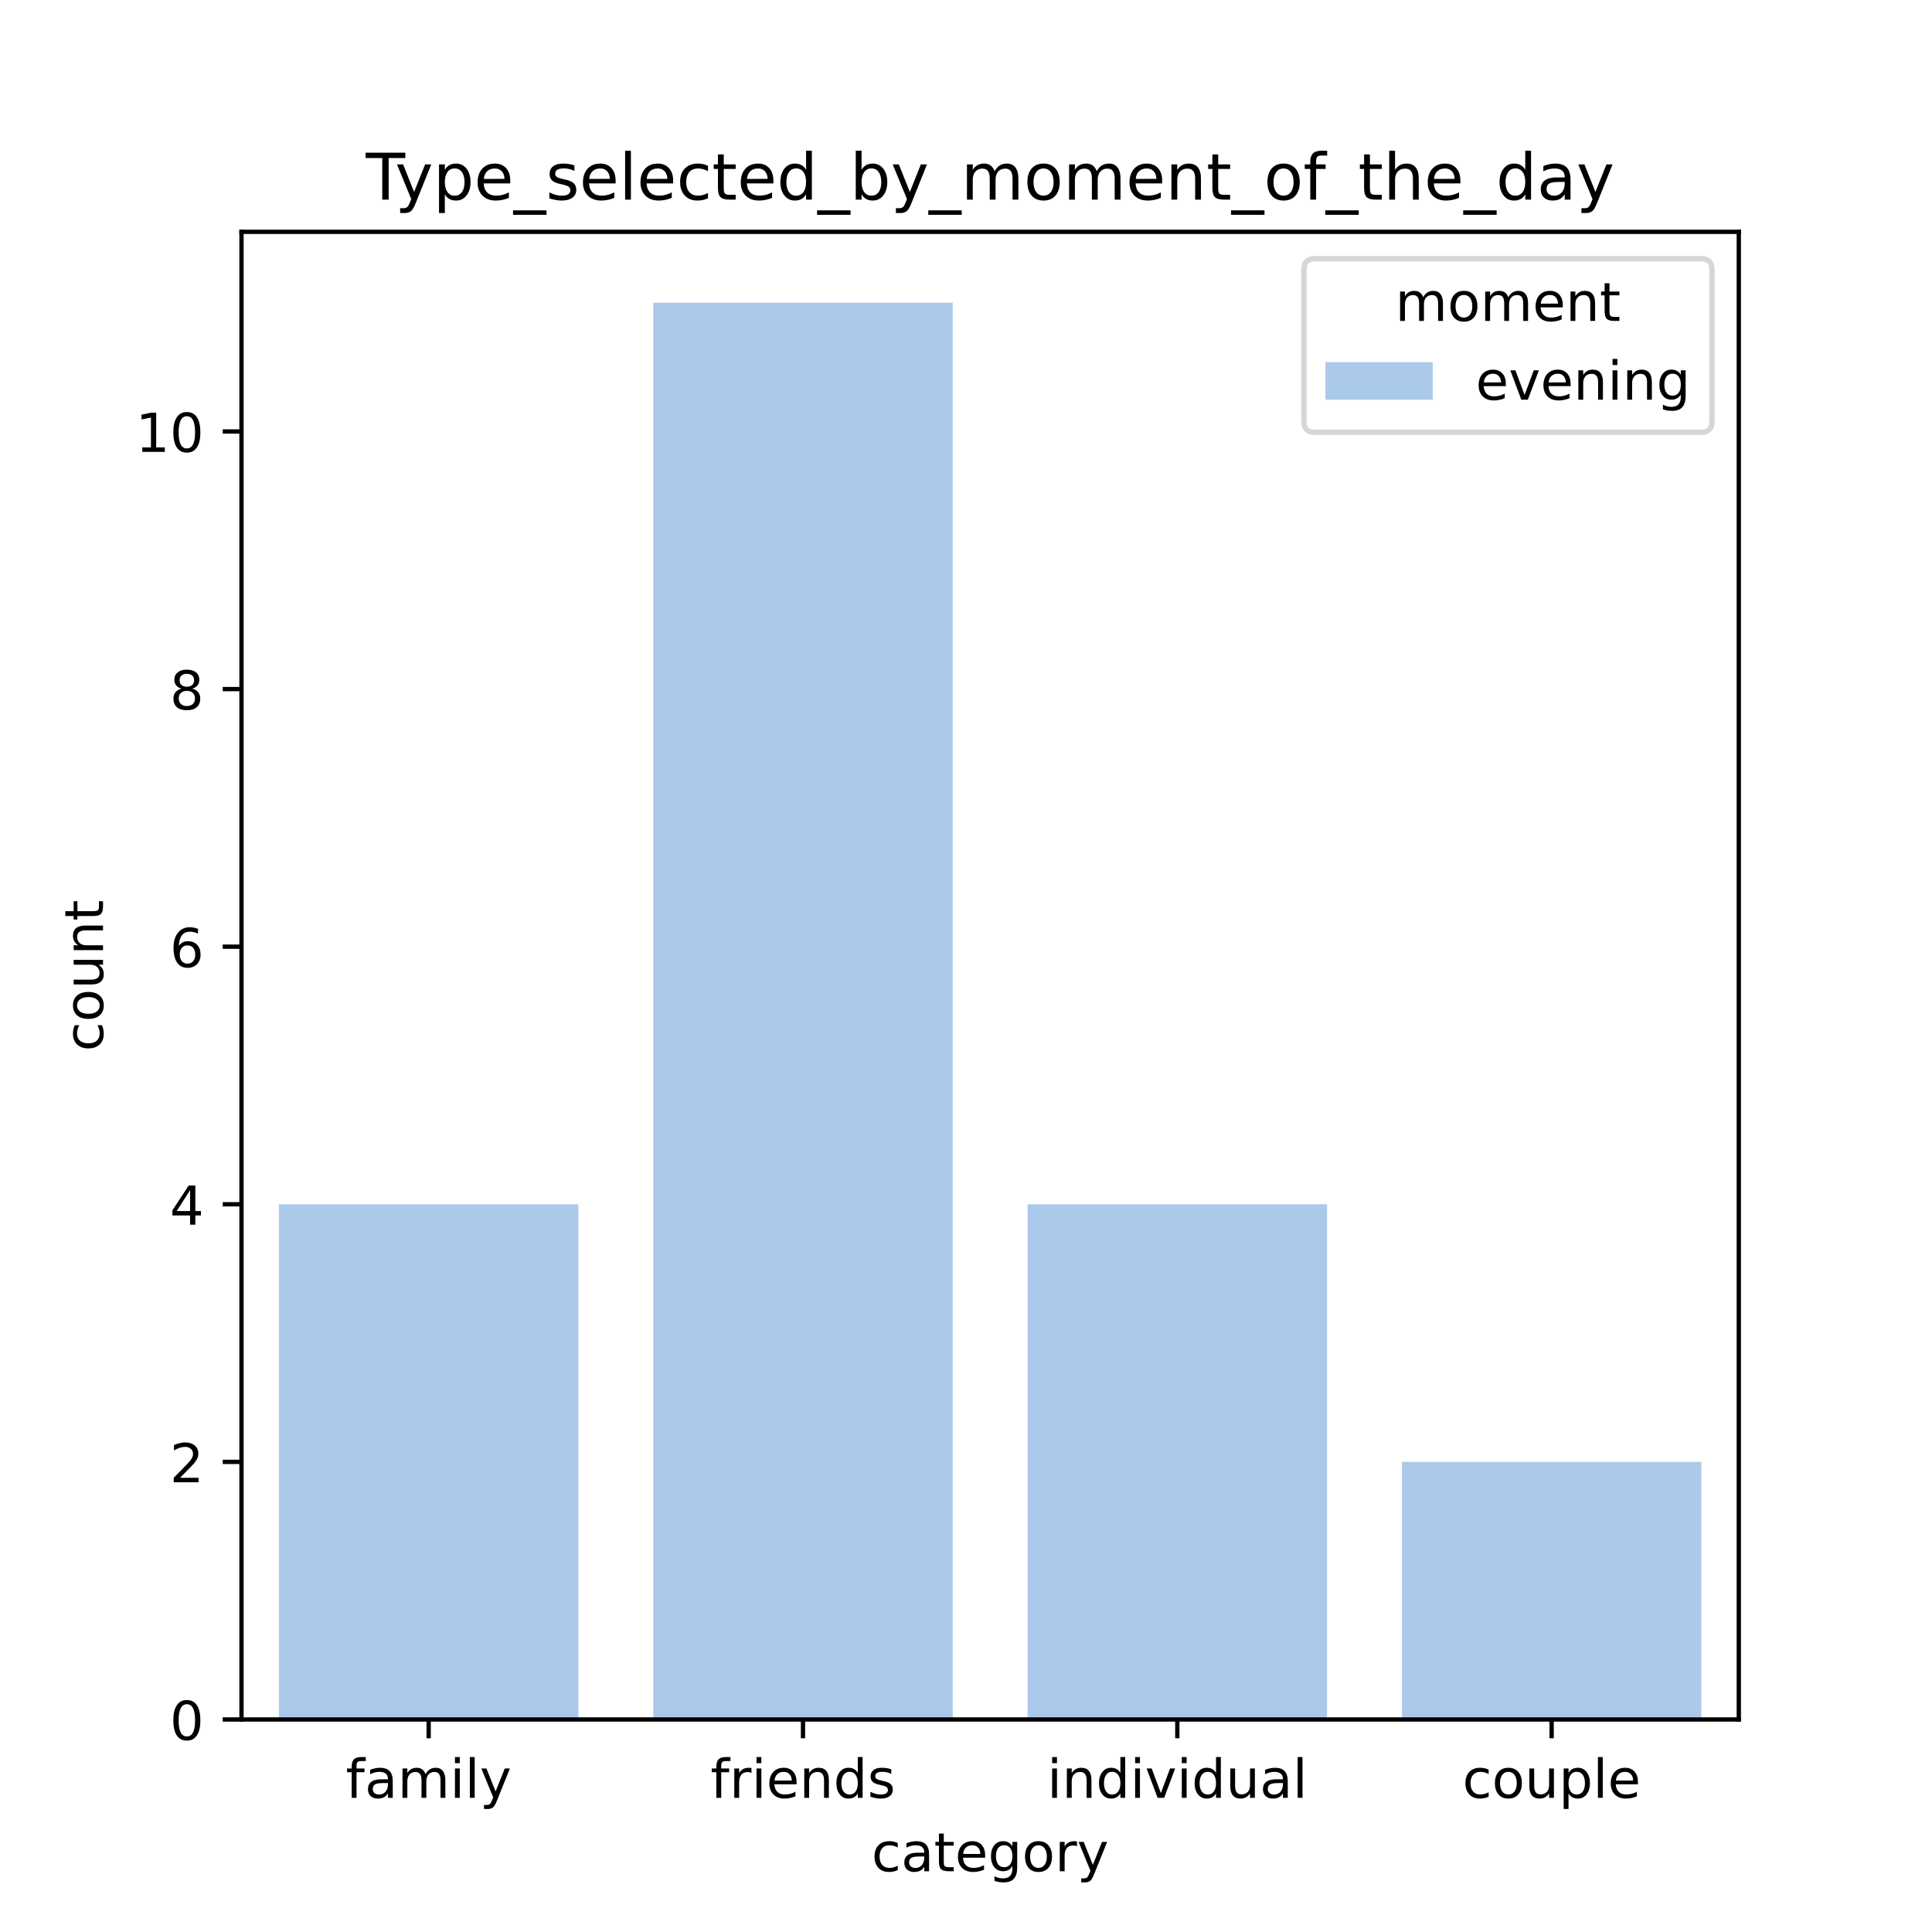
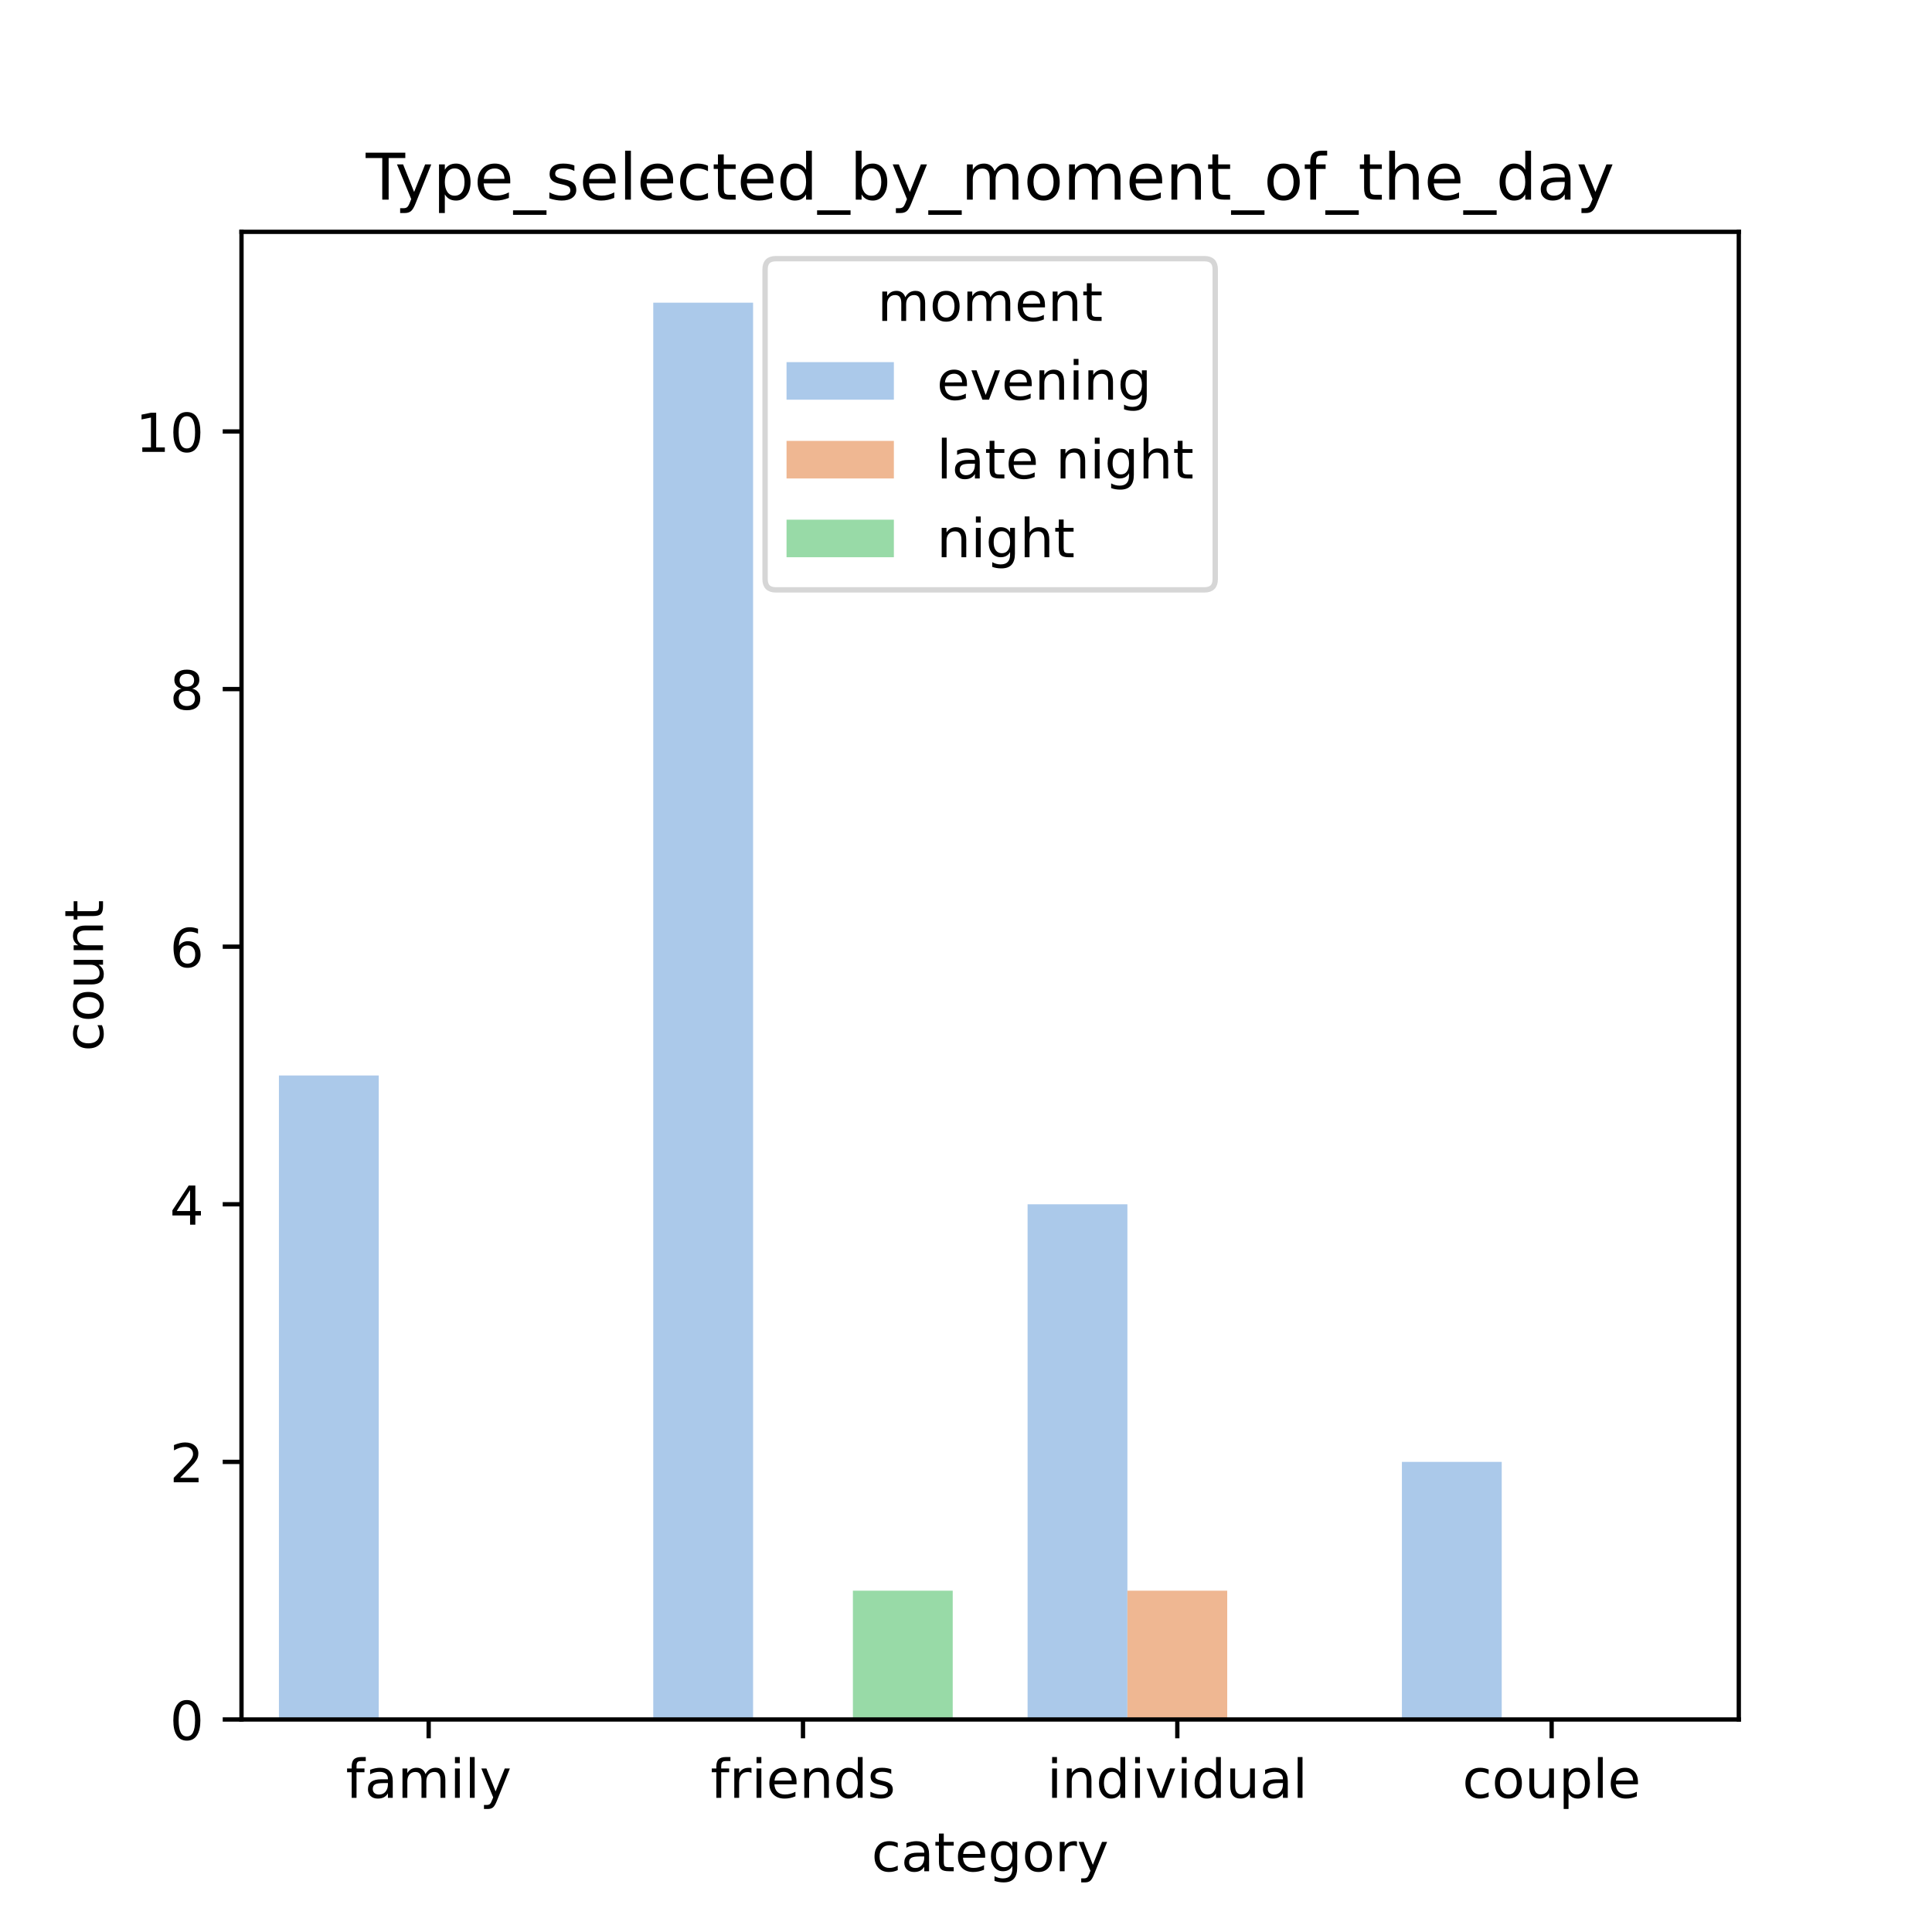
<svg xmlns="http://www.w3.org/2000/svg" xmlns:xlink="http://www.w3.org/1999/xlink" height="360pt" version="1.1" viewBox="0 0 360 360" width="360pt">
  <defs>
    <style type="text/css">*{stroke-linecap:butt;stroke-linejoin:round;}</style>
  </defs>
  <g id="figure_1">
    <g id="patch_1">
      <path d="M 0 360  L 360 360  L 360 0  L 0 0  z " style="fill:#ffffff;" />
    </g>
    <g id="axes_1">
      <g id="patch_2">
        <path d="M 45 320.4  L 324 320.4  L 324 43.2  L 45 43.2  z " style="fill:#ffffff;" />
      </g>
      <g id="patch_3">
-         <path clip-path="url(#pc3b8cd87e0)" d="M 51.975 320.4  L 107.775 320.4  L 107.775 224.4  L 51.975 224.4  z " style="fill:#abc9ea;" />
+         <path clip-path="url(#p55fa598ec5)" d="M 51.975 320.4  L 70.575 320.4  L 70.575 200.4  L 51.975 200.4  z " style="fill:#abc9ea;" />
      </g>
      <g id="patch_4">
-         <path clip-path="url(#pc3b8cd87e0)" d="M 121.725 320.4  L 177.525 320.4  L 177.525 56.4  L 121.725 56.4  z " style="fill:#abc9ea;" />
+         <path clip-path="url(#p55fa598ec5)" d="M 121.725 320.4  L 140.325 320.4  L 140.325 56.4  L 121.725 56.4  z " style="fill:#abc9ea;" />
      </g>
      <g id="patch_5">
-         <path clip-path="url(#pc3b8cd87e0)" d="M 191.475 320.4  L 247.275 320.4  L 247.275 224.4  L 191.475 224.4  z " style="fill:#abc9ea;" />
+         <path clip-path="url(#p55fa598ec5)" d="M 191.475 320.4  L 210.075 320.4  L 210.075 224.4  L 191.475 224.4  z " style="fill:#abc9ea;" />
      </g>
      <g id="patch_6">
-         <path clip-path="url(#pc3b8cd87e0)" d="M 261.225 320.4  L 317.025 320.4  L 317.025 272.4  L 261.225 272.4  z " style="fill:#abc9ea;" />
+         <path clip-path="url(#p55fa598ec5)" d="M 261.225 320.4  L 279.825 320.4  L 279.825 272.4  L 261.225 272.4  z " style="fill:#abc9ea;" />
+       </g>
+       <g id="patch_7">
+         <path clip-path="url(#p55fa598ec5)" d="M 0 0  z " style="fill:#efb792;" />
+       </g>
+       <g id="patch_8">
+         <path clip-path="url(#p55fa598ec5)" d="M 0 0  z " style="fill:#efb792;" />
+       </g>
+       <g id="patch_9">
+         <path clip-path="url(#p55fa598ec5)" d="M 210.075 320.4  L 228.675 320.4  L 228.675 296.4  L 210.075 296.4  z " style="fill:#efb792;" />
+       </g>
+       <g id="patch_10">
+         <path clip-path="url(#p55fa598ec5)" d="M 0 0  z " style="fill:#efb792;" />
+       </g>
+       <g id="patch_11">
+         <path clip-path="url(#p55fa598ec5)" d="M 0 0  z " style="fill:#98daa7;" />
+       </g>
+       <g id="patch_12">
+         <path clip-path="url(#p55fa598ec5)" d="M 158.925 320.4  L 177.525 320.4  L 177.525 296.4  L 158.925 296.4  z " style="fill:#98daa7;" />
+       </g>
+       <g id="patch_13">
+         <path clip-path="url(#p55fa598ec5)" d="M 0 0  z " style="fill:#98daa7;" />
+       </g>
+       <g id="patch_14">
+         <path clip-path="url(#p55fa598ec5)" d="M 0 0  z " style="fill:#98daa7;" />
      </g>
      <g id="matplotlib.axis_1">
        <g id="xtick_1">
          <g id="line2d_1">
            <defs>
-               <path d="M 0 0  L 0 3.5  " id="m35ae2995e2" style="stroke:#000000;stroke-width:0.8;" />
+               <path d="M 0 0  L 0 3.5  " id="m30d1445345" style="stroke:#000000;stroke-width:0.8;" />
            </defs>
            <g>
-               <use style="stroke:#000000;stroke-width:0.8;" x="79.875" xlink:href="#m35ae2995e2" y="320.4" />
+               <use style="stroke:#000000;stroke-width:0.8;" x="79.875" xlink:href="#m30d1445345" y="320.4" />
            </g>
          </g>
          <g id="text_1">
            <g transform="translate(64.44297 334.9984)scale(0.1 -0.1)">
              <defs>
                <path d="M 2375 4863  L 2375 4384  L 1825 4384  Q 1516 4384 1395 4259  Q 1275 4134 1275 3809  L 1275 3500  L 2222 3500  L 2222 3053  L 1275 3053  L 1275 0  L 697 0  L 697 3053  L 147 3053  L 147 3500  L 697 3500  L 697 3744  Q 697 4328 969 4595  Q 1241 4863 1831 4863  L 2375 4863  z " id="DejaVuSans-66" transform="scale(0.015625)" />
                <path d="M 2194 1759  Q 1497 1759 1228 1600  Q 959 1441 959 1056  Q 959 750 1161 570  Q 1363 391 1709 391  Q 2188 391 2477 730  Q 2766 1069 2766 1631  L 2766 1759  L 2194 1759  z M 3341 1997  L 3341 0  L 2766 0  L 2766 531  Q 2569 213 2275 61  Q 1981 -91 1556 -91  Q 1019 -91 701 211  Q 384 513 384 1019  Q 384 1609 779 1909  Q 1175 2209 1959 2209  L 2766 2209  L 2766 2266  Q 2766 2663 2505 2880  Q 2244 3097 1772 3097  Q 1472 3097 1187 3025  Q 903 2953 641 2809  L 641 3341  Q 956 3463 1253 3523  Q 1550 3584 1831 3584  Q 2591 3584 2966 3190  Q 3341 2797 3341 1997  z " id="DejaVuSans-61" transform="scale(0.015625)" />
                <path d="M 3328 2828  Q 3544 3216 3844 3400  Q 4144 3584 4550 3584  Q 5097 3584 5394 3201  Q 5691 2819 5691 2113  L 5691 0  L 5113 0  L 5113 2094  Q 5113 2597 4934 2840  Q 4756 3084 4391 3084  Q 3944 3084 3684 2787  Q 3425 2491 3425 1978  L 3425 0  L 2847 0  L 2847 2094  Q 2847 2600 2669 2842  Q 2491 3084 2119 3084  Q 1678 3084 1418 2786  Q 1159 2488 1159 1978  L 1159 0  L 581 0  L 581 3500  L 1159 3500  L 1159 2956  Q 1356 3278 1631 3431  Q 1906 3584 2284 3584  Q 2666 3584 2933 3390  Q 3200 3197 3328 2828  z " id="DejaVuSans-6d" transform="scale(0.015625)" />
                <path d="M 603 3500  L 1178 3500  L 1178 0  L 603 0  L 603 3500  z M 603 4863  L 1178 4863  L 1178 4134  L 603 4134  L 603 4863  z " id="DejaVuSans-69" transform="scale(0.015625)" />
                <path d="M 603 4863  L 1178 4863  L 1178 0  L 603 0  L 603 4863  z " id="DejaVuSans-6c" transform="scale(0.015625)" />
                <path d="M 2059 -325  Q 1816 -950 1584 -1140  Q 1353 -1331 966 -1331  L 506 -1331  L 506 -850  L 844 -850  Q 1081 -850 1212 -737  Q 1344 -625 1503 -206  L 1606 56  L 191 3500  L 800 3500  L 1894 763  L 2988 3500  L 3597 3500  L 2059 -325  z " id="DejaVuSans-79" transform="scale(0.015625)" />
              </defs>
              <use xlink:href="#DejaVuSans-66" />
              <use x="35.205" xlink:href="#DejaVuSans-61" />
              <use x="96.484" xlink:href="#DejaVuSans-6d" />
              <use x="193.896" xlink:href="#DejaVuSans-69" />
              <use x="221.68" xlink:href="#DejaVuSans-6c" />
              <use x="249.463" xlink:href="#DejaVuSans-79" />
            </g>
          </g>
        </g>
        <g id="xtick_2">
          <g id="line2d_2">
            <g>
-               <use style="stroke:#000000;stroke-width:0.8;" x="149.625" xlink:href="#m35ae2995e2" y="320.4" />
+               <use style="stroke:#000000;stroke-width:0.8;" x="149.625" xlink:href="#m30d1445345" y="320.4" />
            </g>
          </g>
          <g id="text_2">
            <g transform="translate(132.3961 334.9984)scale(0.1 -0.1)">
              <defs>
                <path d="M 2631 2963  Q 2534 3019 2420 3045  Q 2306 3072 2169 3072  Q 1681 3072 1420 2755  Q 1159 2438 1159 1844  L 1159 0  L 581 0  L 581 3500  L 1159 3500  L 1159 2956  Q 1341 3275 1631 3429  Q 1922 3584 2338 3584  Q 2397 3584 2469 3576  Q 2541 3569 2628 3553  L 2631 2963  z " id="DejaVuSans-72" transform="scale(0.015625)" />
                <path d="M 3597 1894  L 3597 1613  L 953 1613  Q 991 1019 1311 708  Q 1631 397 2203 397  Q 2534 397 2845 478  Q 3156 559 3463 722  L 3463 178  Q 3153 47 2828 -22  Q 2503 -91 2169 -91  Q 1331 -91 842 396  Q 353 884 353 1716  Q 353 2575 817 3079  Q 1281 3584 2069 3584  Q 2775 3584 3186 3129  Q 3597 2675 3597 1894  z M 3022 2063  Q 3016 2534 2758 2815  Q 2500 3097 2075 3097  Q 1594 3097 1305 2825  Q 1016 2553 972 2059  L 3022 2063  z " id="DejaVuSans-65" transform="scale(0.015625)" />
                <path d="M 3513 2113  L 3513 0  L 2938 0  L 2938 2094  Q 2938 2591 2744 2837  Q 2550 3084 2163 3084  Q 1697 3084 1428 2787  Q 1159 2491 1159 1978  L 1159 0  L 581 0  L 581 3500  L 1159 3500  L 1159 2956  Q 1366 3272 1645 3428  Q 1925 3584 2291 3584  Q 2894 3584 3203 3211  Q 3513 2838 3513 2113  z " id="DejaVuSans-6e" transform="scale(0.015625)" />
                <path d="M 2906 2969  L 2906 4863  L 3481 4863  L 3481 0  L 2906 0  L 2906 525  Q 2725 213 2448 61  Q 2172 -91 1784 -91  Q 1150 -91 751 415  Q 353 922 353 1747  Q 353 2572 751 3078  Q 1150 3584 1784 3584  Q 2172 3584 2448 3432  Q 2725 3281 2906 2969  z M 947 1747  Q 947 1113 1208 752  Q 1469 391 1925 391  Q 2381 391 2643 752  Q 2906 1113 2906 1747  Q 2906 2381 2643 2742  Q 2381 3103 1925 3103  Q 1469 3103 1208 2742  Q 947 2381 947 1747  z " id="DejaVuSans-64" transform="scale(0.015625)" />
                <path d="M 2834 3397  L 2834 2853  Q 2591 2978 2328 3040  Q 2066 3103 1784 3103  Q 1356 3103 1142 2972  Q 928 2841 928 2578  Q 928 2378 1081 2264  Q 1234 2150 1697 2047  L 1894 2003  Q 2506 1872 2764 1633  Q 3022 1394 3022 966  Q 3022 478 2636 193  Q 2250 -91 1575 -91  Q 1294 -91 989 -36  Q 684 19 347 128  L 347 722  Q 666 556 975 473  Q 1284 391 1588 391  Q 1994 391 2212 530  Q 2431 669 2431 922  Q 2431 1156 2273 1281  Q 2116 1406 1581 1522  L 1381 1569  Q 847 1681 609 1914  Q 372 2147 372 2553  Q 372 3047 722 3315  Q 1072 3584 1716 3584  Q 2034 3584 2315 3537  Q 2597 3491 2834 3397  z " id="DejaVuSans-73" transform="scale(0.015625)" />
              </defs>
              <use xlink:href="#DejaVuSans-66" />
              <use x="35.205" xlink:href="#DejaVuSans-72" />
              <use x="76.318" xlink:href="#DejaVuSans-69" />
              <use x="104.102" xlink:href="#DejaVuSans-65" />
              <use x="165.625" xlink:href="#DejaVuSans-6e" />
              <use x="229.004" xlink:href="#DejaVuSans-64" />
              <use x="292.48" xlink:href="#DejaVuSans-73" />
            </g>
          </g>
        </g>
        <g id="xtick_3">
          <g id="line2d_3">
            <g>
-               <use style="stroke:#000000;stroke-width:0.8;" x="219.375" xlink:href="#m35ae2995e2" y="320.4" />
+               <use style="stroke:#000000;stroke-width:0.8;" x="219.375" xlink:href="#m30d1445345" y="320.4" />
            </g>
          </g>
          <g id="text_3">
            <g transform="translate(195.1094 334.9984)scale(0.1 -0.1)">
              <defs>
                <path d="M 191 3500  L 800 3500  L 1894 563  L 2988 3500  L 3597 3500  L 2284 0  L 1503 0  L 191 3500  z " id="DejaVuSans-76" transform="scale(0.015625)" />
                <path d="M 544 1381  L 544 3500  L 1119 3500  L 1119 1403  Q 1119 906 1312 657  Q 1506 409 1894 409  Q 2359 409 2629 706  Q 2900 1003 2900 1516  L 2900 3500  L 3475 3500  L 3475 0  L 2900 0  L 2900 538  Q 2691 219 2414 64  Q 2138 -91 1772 -91  Q 1169 -91 856 284  Q 544 659 544 1381  z M 1991 3584  L 1991 3584  z " id="DejaVuSans-75" transform="scale(0.015625)" />
              </defs>
              <use xlink:href="#DejaVuSans-69" />
              <use x="27.783" xlink:href="#DejaVuSans-6e" />
              <use x="91.162" xlink:href="#DejaVuSans-64" />
              <use x="154.639" xlink:href="#DejaVuSans-69" />
              <use x="182.422" xlink:href="#DejaVuSans-76" />
              <use x="241.602" xlink:href="#DejaVuSans-69" />
              <use x="269.385" xlink:href="#DejaVuSans-64" />
              <use x="332.861" xlink:href="#DejaVuSans-75" />
              <use x="396.24" xlink:href="#DejaVuSans-61" />
              <use x="457.52" xlink:href="#DejaVuSans-6c" />
            </g>
          </g>
        </g>
        <g id="xtick_4">
          <g id="line2d_4">
            <g>
-               <use style="stroke:#000000;stroke-width:0.8;" x="289.125" xlink:href="#m35ae2995e2" y="320.4" />
+               <use style="stroke:#000000;stroke-width:0.8;" x="289.125" xlink:href="#m30d1445345" y="320.4" />
            </g>
          </g>
          <g id="text_4">
            <g transform="translate(272.5078 334.9984)scale(0.1 -0.1)">
              <defs>
                <path d="M 3122 3366  L 3122 2828  Q 2878 2963 2633 3030  Q 2388 3097 2138 3097  Q 1578 3097 1268 2742  Q 959 2388 959 1747  Q 959 1106 1268 751  Q 1578 397 2138 397  Q 2388 397 2633 464  Q 2878 531 3122 666  L 3122 134  Q 2881 22 2623 -34  Q 2366 -91 2075 -91  Q 1284 -91 818 406  Q 353 903 353 1747  Q 353 2603 823 3093  Q 1294 3584 2113 3584  Q 2378 3584 2631 3529  Q 2884 3475 3122 3366  z " id="DejaVuSans-63" transform="scale(0.015625)" />
                <path d="M 1959 3097  Q 1497 3097 1228 2736  Q 959 2375 959 1747  Q 959 1119 1226 758  Q 1494 397 1959 397  Q 2419 397 2687 759  Q 2956 1122 2956 1747  Q 2956 2369 2687 2733  Q 2419 3097 1959 3097  z M 1959 3584  Q 2709 3584 3137 3096  Q 3566 2609 3566 1747  Q 3566 888 3137 398  Q 2709 -91 1959 -91  Q 1206 -91 779 398  Q 353 888 353 1747  Q 353 2609 779 3096  Q 1206 3584 1959 3584  z " id="DejaVuSans-6f" transform="scale(0.015625)" />
                <path d="M 1159 525  L 1159 -1331  L 581 -1331  L 581 3500  L 1159 3500  L 1159 2969  Q 1341 3281 1617 3432  Q 1894 3584 2278 3584  Q 2916 3584 3314 3078  Q 3713 2572 3713 1747  Q 3713 922 3314 415  Q 2916 -91 2278 -91  Q 1894 -91 1617 61  Q 1341 213 1159 525  z M 3116 1747  Q 3116 2381 2855 2742  Q 2594 3103 2138 3103  Q 1681 3103 1420 2742  Q 1159 2381 1159 1747  Q 1159 1113 1420 752  Q 1681 391 2138 391  Q 2594 391 2855 752  Q 3116 1113 3116 1747  z " id="DejaVuSans-70" transform="scale(0.015625)" />
              </defs>
              <use xlink:href="#DejaVuSans-63" />
              <use x="54.98" xlink:href="#DejaVuSans-6f" />
              <use x="116.162" xlink:href="#DejaVuSans-75" />
              <use x="179.541" xlink:href="#DejaVuSans-70" />
              <use x="243.018" xlink:href="#DejaVuSans-6c" />
              <use x="270.801" xlink:href="#DejaVuSans-65" />
            </g>
          </g>
        </g>
        <g id="text_5">
          <g transform="translate(162.4016 348.6766)scale(0.1 -0.1)">
            <defs>
              <path d="M 1172 4494  L 1172 3500  L 2356 3500  L 2356 3053  L 1172 3053  L 1172 1153  Q 1172 725 1289 603  Q 1406 481 1766 481  L 2356 481  L 2356 0  L 1766 0  Q 1100 0 847 248  Q 594 497 594 1153  L 594 3053  L 172 3053  L 172 3500  L 594 3500  L 594 4494  L 1172 4494  z " id="DejaVuSans-74" transform="scale(0.015625)" />
              <path d="M 2906 1791  Q 2906 2416 2648 2759  Q 2391 3103 1925 3103  Q 1463 3103 1205 2759  Q 947 2416 947 1791  Q 947 1169 1205 825  Q 1463 481 1925 481  Q 2391 481 2648 825  Q 2906 1169 2906 1791  z M 3481 434  Q 3481 -459 3084 -895  Q 2688 -1331 1869 -1331  Q 1566 -1331 1297 -1286  Q 1028 -1241 775 -1147  L 775 -588  Q 1028 -725 1275 -790  Q 1522 -856 1778 -856  Q 2344 -856 2625 -561  Q 2906 -266 2906 331  L 2906 616  Q 2728 306 2450 153  Q 2172 0 1784 0  Q 1141 0 747 490  Q 353 981 353 1791  Q 353 2603 747 3093  Q 1141 3584 1784 3584  Q 2172 3584 2450 3431  Q 2728 3278 2906 2969  L 2906 3500  L 3481 3500  L 3481 434  z " id="DejaVuSans-67" transform="scale(0.015625)" />
            </defs>
            <use xlink:href="#DejaVuSans-63" />
            <use x="54.98" xlink:href="#DejaVuSans-61" />
            <use x="116.26" xlink:href="#DejaVuSans-74" />
            <use x="155.469" xlink:href="#DejaVuSans-65" />
            <use x="216.992" xlink:href="#DejaVuSans-67" />
            <use x="280.469" xlink:href="#DejaVuSans-6f" />
            <use x="341.65" xlink:href="#DejaVuSans-72" />
            <use x="382.764" xlink:href="#DejaVuSans-79" />
          </g>
        </g>
      </g>
      <g id="matplotlib.axis_2">
        <g id="ytick_1">
          <g id="line2d_5">
            <defs>
-               <path d="M 0 0  L -3.5 0  " id="m51c054b748" style="stroke:#000000;stroke-width:0.8;" />
+               <path d="M 0 0  L -3.5 0  " id="m5089f53984" style="stroke:#000000;stroke-width:0.8;" />
            </defs>
            <g>
-               <use style="stroke:#000000;stroke-width:0.8;" x="45" xlink:href="#m51c054b748" y="320.4" />
+               <use style="stroke:#000000;stroke-width:0.8;" x="45" xlink:href="#m5089f53984" y="320.4" />
            </g>
          </g>
          <g id="text_6">
            <g transform="translate(31.6375 324.1992)scale(0.1 -0.1)">
              <defs>
                <path d="M 2034 4250  Q 1547 4250 1301 3770  Q 1056 3291 1056 2328  Q 1056 1369 1301 889  Q 1547 409 2034 409  Q 2525 409 2770 889  Q 3016 1369 3016 2328  Q 3016 3291 2770 3770  Q 2525 4250 2034 4250  z M 2034 4750  Q 2819 4750 3233 4129  Q 3647 3509 3647 2328  Q 3647 1150 3233 529  Q 2819 -91 2034 -91  Q 1250 -91 836 529  Q 422 1150 422 2328  Q 422 3509 836 4129  Q 1250 4750 2034 4750  z " id="DejaVuSans-30" transform="scale(0.015625)" />
              </defs>
              <use xlink:href="#DejaVuSans-30" />
            </g>
          </g>
        </g>
        <g id="ytick_2">
          <g id="line2d_6">
            <g>
-               <use style="stroke:#000000;stroke-width:0.8;" x="45" xlink:href="#m51c054b748" y="272.4" />
+               <use style="stroke:#000000;stroke-width:0.8;" x="45" xlink:href="#m5089f53984" y="272.4" />
            </g>
          </g>
          <g id="text_7">
            <g transform="translate(31.6375 276.1992)scale(0.1 -0.1)">
              <defs>
                <path d="M 1228 531  L 3431 531  L 3431 0  L 469 0  L 469 531  Q 828 903 1448 1529  Q 2069 2156 2228 2338  Q 2531 2678 2651 2914  Q 2772 3150 2772 3378  Q 2772 3750 2511 3984  Q 2250 4219 1831 4219  Q 1534 4219 1204 4116  Q 875 4013 500 3803  L 500 4441  Q 881 4594 1212 4672  Q 1544 4750 1819 4750  Q 2544 4750 2975 4387  Q 3406 4025 3406 3419  Q 3406 3131 3298 2873  Q 3191 2616 2906 2266  Q 2828 2175 2409 1742  Q 1991 1309 1228 531  z " id="DejaVuSans-32" transform="scale(0.015625)" />
              </defs>
              <use xlink:href="#DejaVuSans-32" />
            </g>
          </g>
        </g>
        <g id="ytick_3">
          <g id="line2d_7">
            <g>
-               <use style="stroke:#000000;stroke-width:0.8;" x="45" xlink:href="#m51c054b748" y="224.4" />
+               <use style="stroke:#000000;stroke-width:0.8;" x="45" xlink:href="#m5089f53984" y="224.4" />
            </g>
          </g>
          <g id="text_8">
            <g transform="translate(31.6375 228.1992)scale(0.1 -0.1)">
              <defs>
                <path d="M 2419 4116  L 825 1625  L 2419 1625  L 2419 4116  z M 2253 4666  L 3047 4666  L 3047 1625  L 3713 1625  L 3713 1100  L 3047 1100  L 3047 0  L 2419 0  L 2419 1100  L 313 1100  L 313 1709  L 2253 4666  z " id="DejaVuSans-34" transform="scale(0.015625)" />
              </defs>
              <use xlink:href="#DejaVuSans-34" />
            </g>
          </g>
        </g>
        <g id="ytick_4">
          <g id="line2d_8">
            <g>
-               <use style="stroke:#000000;stroke-width:0.8;" x="45" xlink:href="#m51c054b748" y="176.4" />
+               <use style="stroke:#000000;stroke-width:0.8;" x="45" xlink:href="#m5089f53984" y="176.4" />
            </g>
          </g>
          <g id="text_9">
            <g transform="translate(31.6375 180.1992)scale(0.1 -0.1)">
              <defs>
                <path d="M 2113 2584  Q 1688 2584 1439 2293  Q 1191 2003 1191 1497  Q 1191 994 1439 701  Q 1688 409 2113 409  Q 2538 409 2786 701  Q 3034 994 3034 1497  Q 3034 2003 2786 2293  Q 2538 2584 2113 2584  z M 3366 4563  L 3366 3988  Q 3128 4100 2886 4159  Q 2644 4219 2406 4219  Q 1781 4219 1451 3797  Q 1122 3375 1075 2522  Q 1259 2794 1537 2939  Q 1816 3084 2150 3084  Q 2853 3084 3261 2657  Q 3669 2231 3669 1497  Q 3669 778 3244 343  Q 2819 -91 2113 -91  Q 1303 -91 875 529  Q 447 1150 447 2328  Q 447 3434 972 4092  Q 1497 4750 2381 4750  Q 2619 4750 2861 4703  Q 3103 4656 3366 4563  z " id="DejaVuSans-36" transform="scale(0.015625)" />
              </defs>
              <use xlink:href="#DejaVuSans-36" />
            </g>
          </g>
        </g>
        <g id="ytick_5">
          <g id="line2d_9">
            <g>
-               <use style="stroke:#000000;stroke-width:0.8;" x="45" xlink:href="#m51c054b748" y="128.4" />
+               <use style="stroke:#000000;stroke-width:0.8;" x="45" xlink:href="#m5089f53984" y="128.4" />
            </g>
          </g>
          <g id="text_10">
            <g transform="translate(31.6375 132.1992)scale(0.1 -0.1)">
              <defs>
                <path d="M 2034 2216  Q 1584 2216 1326 1975  Q 1069 1734 1069 1313  Q 1069 891 1326 650  Q 1584 409 2034 409  Q 2484 409 2743 651  Q 3003 894 3003 1313  Q 3003 1734 2745 1975  Q 2488 2216 2034 2216  z M 1403 2484  Q 997 2584 770 2862  Q 544 3141 544 3541  Q 544 4100 942 4425  Q 1341 4750 2034 4750  Q 2731 4750 3128 4425  Q 3525 4100 3525 3541  Q 3525 3141 3298 2862  Q 3072 2584 2669 2484  Q 3125 2378 3379 2068  Q 3634 1759 3634 1313  Q 3634 634 3220 271  Q 2806 -91 2034 -91  Q 1263 -91 848 271  Q 434 634 434 1313  Q 434 1759 690 2068  Q 947 2378 1403 2484  z M 1172 3481  Q 1172 3119 1398 2916  Q 1625 2713 2034 2713  Q 2441 2713 2670 2916  Q 2900 3119 2900 3481  Q 2900 3844 2670 4047  Q 2441 4250 2034 4250  Q 1625 4250 1398 4047  Q 1172 3844 1172 3481  z " id="DejaVuSans-38" transform="scale(0.015625)" />
              </defs>
              <use xlink:href="#DejaVuSans-38" />
            </g>
          </g>
        </g>
        <g id="ytick_6">
          <g id="line2d_10">
            <g>
-               <use style="stroke:#000000;stroke-width:0.8;" x="45" xlink:href="#m51c054b748" y="80.4" />
+               <use style="stroke:#000000;stroke-width:0.8;" x="45" xlink:href="#m5089f53984" y="80.4" />
            </g>
          </g>
          <g id="text_11">
            <g transform="translate(25.275 84.19922)scale(0.1 -0.1)">
              <defs>
                <path d="M 794 531  L 1825 531  L 1825 4091  L 703 3866  L 703 4441  L 1819 4666  L 2450 4666  L 2450 531  L 3481 531  L 3481 0  L 794 0  L 794 531  z " id="DejaVuSans-31" transform="scale(0.015625)" />
              </defs>
              <use xlink:href="#DejaVuSans-31" />
              <use x="63.623" xlink:href="#DejaVuSans-30" />
            </g>
          </g>
        </g>
        <g id="text_12">
          <g transform="translate(19.19531 195.9062)rotate(-90)scale(0.1 -0.1)">
            <use xlink:href="#DejaVuSans-63" />
            <use x="54.98" xlink:href="#DejaVuSans-6f" />
            <use x="116.162" xlink:href="#DejaVuSans-75" />
            <use x="179.541" xlink:href="#DejaVuSans-6e" />
            <use x="242.92" xlink:href="#DejaVuSans-74" />
          </g>
        </g>
      </g>
-       <g id="patch_7">
+       <g id="patch_15">
        <path d="M 45 320.4  L 45 43.2  " style="fill:none;stroke:#000000;stroke-linecap:square;stroke-linejoin:miter;stroke-width:0.8;" />
      </g>
-       <g id="patch_8">
+       <g id="patch_16">
        <path d="M 324 320.4  L 324 43.2  " style="fill:none;stroke:#000000;stroke-linecap:square;stroke-linejoin:miter;stroke-width:0.8;" />
      </g>
-       <g id="patch_9">
+       <g id="patch_17">
        <path d="M 45 320.4  L 324 320.4  " style="fill:none;stroke:#000000;stroke-linecap:square;stroke-linejoin:miter;stroke-width:0.8;" />
      </g>
-       <g id="patch_10">
+       <g id="patch_18">
        <path d="M 45 43.2  L 324 43.2  " style="fill:none;stroke:#000000;stroke-linecap:square;stroke-linejoin:miter;stroke-width:0.8;" />
      </g>
      <g id="text_13">
        <g transform="translate(68.15812 37.2)scale(0.12 -0.12)">
          <defs>
            <path d="M -19 4666  L 3928 4666  L 3928 4134  L 2272 4134  L 2272 0  L 1638 0  L 1638 4134  L -19 4134  L -19 4666  z " id="DejaVuSans-54" transform="scale(0.015625)" />
            <path d="M 3263 -1063  L 3263 -1509  L -63 -1509  L -63 -1063  L 3263 -1063  z " id="DejaVuSans-5f" transform="scale(0.015625)" />
            <path d="M 3116 1747  Q 3116 2381 2855 2742  Q 2594 3103 2138 3103  Q 1681 3103 1420 2742  Q 1159 2381 1159 1747  Q 1159 1113 1420 752  Q 1681 391 2138 391  Q 2594 391 2855 752  Q 3116 1113 3116 1747  z M 1159 2969  Q 1341 3281 1617 3432  Q 1894 3584 2278 3584  Q 2916 3584 3314 3078  Q 3713 2572 3713 1747  Q 3713 922 3314 415  Q 2916 -91 2278 -91  Q 1894 -91 1617 61  Q 1341 213 1159 525  L 1159 0  L 581 0  L 581 4863  L 1159 4863  L 1159 2969  z " id="DejaVuSans-62" transform="scale(0.015625)" />
            <path d="M 3513 2113  L 3513 0  L 2938 0  L 2938 2094  Q 2938 2591 2744 2837  Q 2550 3084 2163 3084  Q 1697 3084 1428 2787  Q 1159 2491 1159 1978  L 1159 0  L 581 0  L 581 4863  L 1159 4863  L 1159 2956  Q 1366 3272 1645 3428  Q 1925 3584 2291 3584  Q 2894 3584 3203 3211  Q 3513 2838 3513 2113  z " id="DejaVuSans-68" transform="scale(0.015625)" />
          </defs>
          <use xlink:href="#DejaVuSans-54" />
          <use x="45.459" xlink:href="#DejaVuSans-79" />
          <use x="104.639" xlink:href="#DejaVuSans-70" />
          <use x="168.115" xlink:href="#DejaVuSans-65" />
          <use x="229.639" xlink:href="#DejaVuSans-5f" />
          <use x="279.639" xlink:href="#DejaVuSans-73" />
          <use x="331.738" xlink:href="#DejaVuSans-65" />
          <use x="393.262" xlink:href="#DejaVuSans-6c" />
          <use x="421.045" xlink:href="#DejaVuSans-65" />
          <use x="482.568" xlink:href="#DejaVuSans-63" />
          <use x="537.549" xlink:href="#DejaVuSans-74" />
          <use x="576.758" xlink:href="#DejaVuSans-65" />
          <use x="638.281" xlink:href="#DejaVuSans-64" />
          <use x="701.758" xlink:href="#DejaVuSans-5f" />
          <use x="751.758" xlink:href="#DejaVuSans-62" />
          <use x="815.234" xlink:href="#DejaVuSans-79" />
          <use x="874.414" xlink:href="#DejaVuSans-5f" />
          <use x="924.414" xlink:href="#DejaVuSans-6d" />
          <use x="1021.826" xlink:href="#DejaVuSans-6f" />
          <use x="1083.008" xlink:href="#DejaVuSans-6d" />
          <use x="1180.42" xlink:href="#DejaVuSans-65" />
          <use x="1241.943" xlink:href="#DejaVuSans-6e" />
          <use x="1305.322" xlink:href="#DejaVuSans-74" />
          <use x="1344.531" xlink:href="#DejaVuSans-5f" />
          <use x="1394.531" xlink:href="#DejaVuSans-6f" />
          <use x="1455.713" xlink:href="#DejaVuSans-66" />
          <use x="1490.918" xlink:href="#DejaVuSans-5f" />
          <use x="1540.918" xlink:href="#DejaVuSans-74" />
          <use x="1580.127" xlink:href="#DejaVuSans-68" />
          <use x="1643.506" xlink:href="#DejaVuSans-65" />
          <use x="1705.029" xlink:href="#DejaVuSans-5f" />
          <use x="1755.029" xlink:href="#DejaVuSans-64" />
          <use x="1818.506" xlink:href="#DejaVuSans-61" />
          <use x="1879.785" xlink:href="#DejaVuSans-79" />
        </g>
      </g>
      <g id="legend_1">
-         <g id="patch_11">
-           <path d="M 244.973 80.556  L 317 80.556  Q 319 80.556 319 78.556  L 319 50.2  Q 319 48.2 317 48.2  L 244.973 48.2  Q 242.973 48.2 242.973 50.2  L 242.973 78.556  Q 242.973 80.556 244.973 80.556  z " style="fill:#ffffff;opacity:0.8;stroke:#cccccc;stroke-linejoin:miter;" />
+         <g id="patch_19">
+           <path d="M 144.56 109.912  L 224.44 109.912  Q 226.44 109.912 226.44 107.912  L 226.44 50.2  Q 226.44 48.2 224.44 48.2  L 144.56 48.2  Q 142.56 48.2 142.56 50.2  L 142.56 107.912  Q 142.56 109.912 144.56 109.912  z " style="fill:#ffffff;opacity:0.8;stroke:#cccccc;stroke-linejoin:miter;" />
        </g>
        <g id="text_14">
-           <g transform="translate(259.9812 59.79844)scale(0.1 -0.1)">
+           <g transform="translate(163.4945 59.79844)scale(0.1 -0.1)">
            <use xlink:href="#DejaVuSans-6d" />
            <use x="97.412" xlink:href="#DejaVuSans-6f" />
            <use x="158.594" xlink:href="#DejaVuSans-6d" />
            <use x="256.006" xlink:href="#DejaVuSans-65" />
            <use x="317.529" xlink:href="#DejaVuSans-6e" />
            <use x="380.908" xlink:href="#DejaVuSans-74" />
          </g>
        </g>
-         <g id="patch_12">
-           <path d="M 246.973 74.477  L 266.973 74.477  L 266.973 67.477  L 246.973 67.477  z " style="fill:#abc9ea;" />
+         <g id="patch_20">
+           <path d="M 146.56 74.477  L 166.56 74.477  L 166.56 67.477  L 146.56 67.477  z " style="fill:#abc9ea;" />
        </g>
        <g id="text_15">
-           <g transform="translate(274.9734 74.47656)scale(0.1 -0.1)">
+           <g transform="translate(174.5602 74.47656)scale(0.1 -0.1)">
            <use xlink:href="#DejaVuSans-65" />
            <use x="61.523" xlink:href="#DejaVuSans-76" />
            <use x="120.703" xlink:href="#DejaVuSans-65" />
            <use x="182.227" xlink:href="#DejaVuSans-6e" />
            <use x="245.605" xlink:href="#DejaVuSans-69" />
            <use x="273.389" xlink:href="#DejaVuSans-6e" />
            <use x="336.768" xlink:href="#DejaVuSans-67" />
          </g>
        </g>
+         <g id="patch_21">
+           <path d="M 146.56 89.155  L 166.56 89.155  L 166.56 82.155  L 146.56 82.155  z " style="fill:#efb792;" />
+         </g>
+         <g id="text_16">
+           <g transform="translate(174.5602 89.15469)scale(0.1 -0.1)">
+             <defs>
+               <path id="DejaVuSans-20" transform="scale(0.015625)" />
+             </defs>
+             <use xlink:href="#DejaVuSans-6c" />
+             <use x="27.783" xlink:href="#DejaVuSans-61" />
+             <use x="89.062" xlink:href="#DejaVuSans-74" />
+             <use x="128.271" xlink:href="#DejaVuSans-65" />
+             <use x="189.795" xlink:href="#DejaVuSans-20" />
+             <use x="221.582" xlink:href="#DejaVuSans-6e" />
+             <use x="284.961" xlink:href="#DejaVuSans-69" />
+             <use x="312.744" xlink:href="#DejaVuSans-67" />
+             <use x="376.221" xlink:href="#DejaVuSans-68" />
+             <use x="439.6" xlink:href="#DejaVuSans-74" />
+           </g>
+         </g>
+         <g id="patch_22">
+           <path d="M 146.56 103.833  L 166.56 103.833  L 166.56 96.833  L 146.56 96.833  z " style="fill:#98daa7;" />
+         </g>
+         <g id="text_17">
+           <g transform="translate(174.5602 103.8328)scale(0.1 -0.1)">
+             <use xlink:href="#DejaVuSans-6e" />
+             <use x="63.379" xlink:href="#DejaVuSans-69" />
+             <use x="91.162" xlink:href="#DejaVuSans-67" />
+             <use x="154.639" xlink:href="#DejaVuSans-68" />
+             <use x="218.018" xlink:href="#DejaVuSans-74" />
+           </g>
+         </g>
      </g>
    </g>
  </g>
  <defs>
-     <clipPath id="pc3b8cd87e0">
+     <clipPath id="p55fa598ec5">
      <rect height="277.2" width="279" x="45" y="43.2" />
    </clipPath>
  </defs>
</svg>
